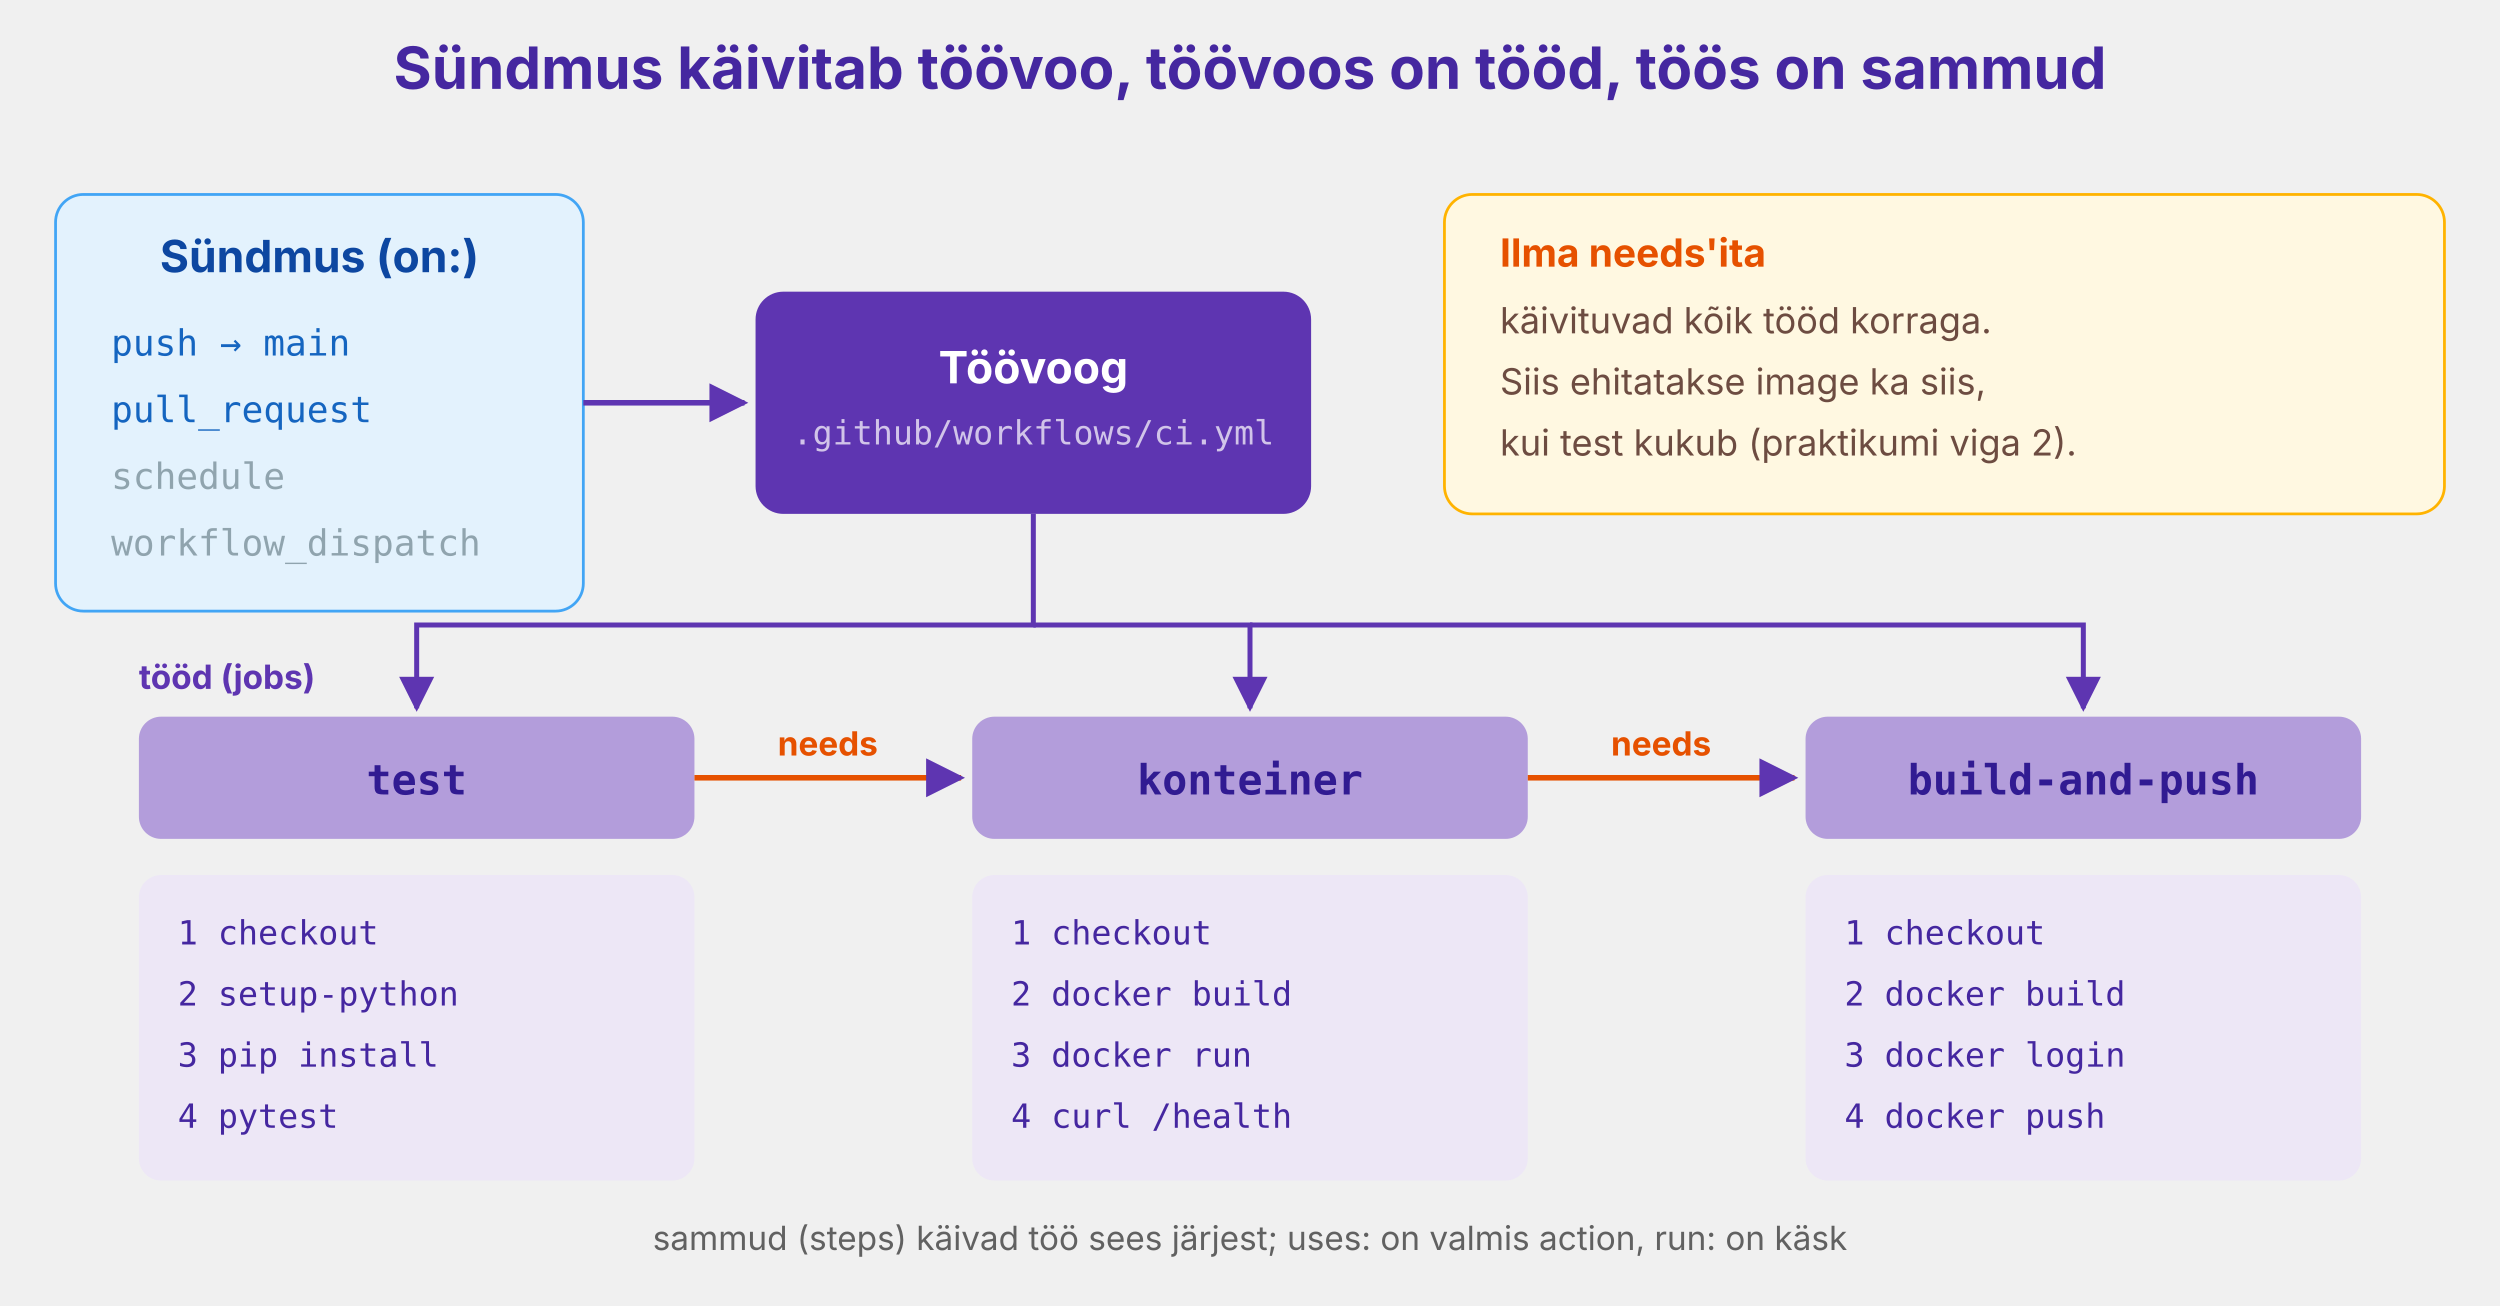
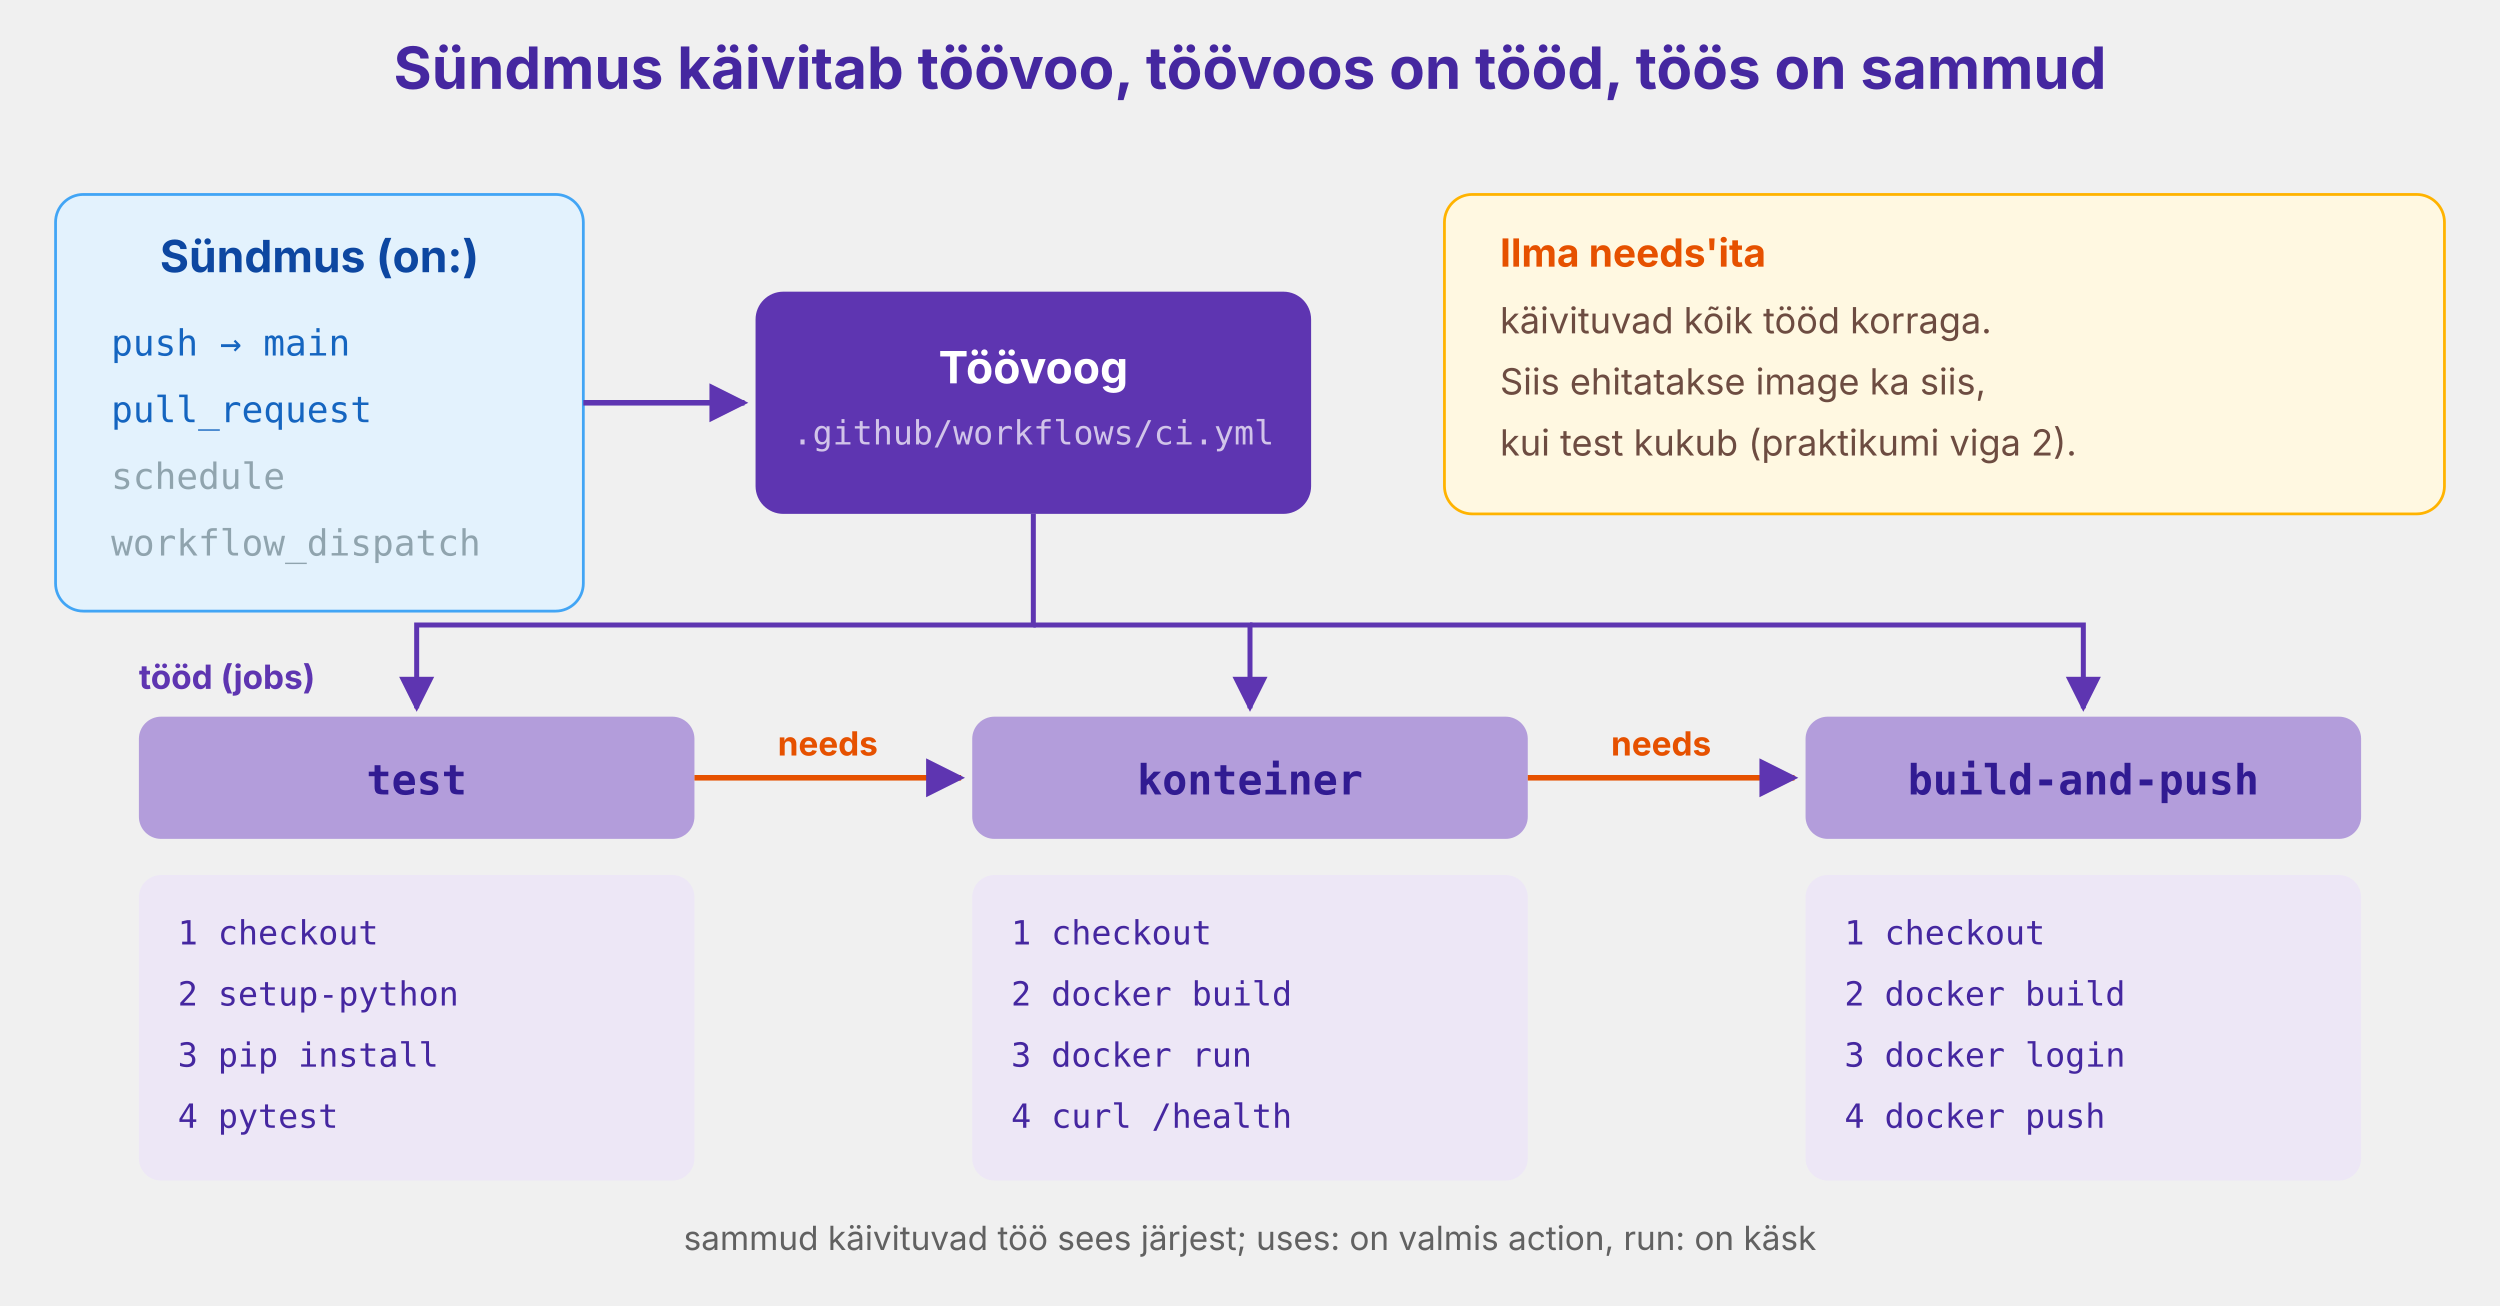
<svg xmlns="http://www.w3.org/2000/svg" viewBox="0 0 900 470" font-family="Inter, -apple-system, sans-serif">
  <defs>
    <marker id="a" viewBox="0 0 10 10" refX="9" refY="5" markerWidth="7" markerHeight="7" orient="auto">
      <path d="M0,0 L10,5 L0,10 z" fill="#5e35b1" />
    </marker>
  </defs>
  <text x="450" y="32" text-anchor="middle" font-size="21" font-weight="700" fill="#4527a0">Sündmus käivitab töövoo, töövoos on tööd, töös on sammud</text>
  <rect x="20" y="70" width="190" height="150" rx="10" fill="#e3f2fd" stroke="#42a5f5" />
  <text x="115" y="98" text-anchor="middle" font-size="16" font-weight="700" fill="#0d47a1">Sündmus (on:)</text>
  <g font-size="13" fill="#1565c0" font-family="ui-monospace, Menlo, monospace">
    <text x="40" y="128">push → main</text>
    <text x="40" y="152">pull_request</text>
    <text x="40" y="176" fill="#90a4ae">schedule</text>
    <text x="40" y="200" fill="#90a4ae">workflow_dispatch</text>
  </g>
  <line x1="210" y1="145" x2="268" y2="145" stroke="#5e35b1" stroke-width="2" marker-end="url(#a)" />
  <rect x="272" y="105" width="200" height="80" rx="10" fill="#5e35b1" />
  <text x="372" y="138" text-anchor="middle" font-size="16" font-weight="700" fill="#fff">Töövoog</text>
  <text x="372" y="160" text-anchor="middle" font-size="12" fill="#d1c4e9" font-family="ui-monospace, Menlo, monospace">.github/workflows/ci.yml</text>
  <path d="M372 185 L372 225 L150 225 L150 255" stroke="#5e35b1" stroke-width="1.8" fill="none" marker-end="url(#a)" />
  <path d="M372 225 L450 225 L450 255" stroke="#5e35b1" stroke-width="1.8" fill="none" marker-end="url(#a)" />
  <path d="M450 225 L750 225 L750 255" stroke="#5e35b1" stroke-width="1.8" fill="none" marker-end="url(#a)" />
  <g font-size="15" font-weight="700" text-anchor="middle" font-family="ui-monospace, Menlo, monospace">
    <rect x="50" y="258" width="200" height="44" rx="8" fill="#b39ddb" />
    <text x="150" y="286" fill="#311b92">test</text>
    <rect x="350" y="258" width="200" height="44" rx="8" fill="#b39ddb" />
    <text x="450" y="286" fill="#311b92">konteiner</text>
    <rect x="650" y="258" width="200" height="44" rx="8" fill="#b39ddb" />
    <text x="750" y="286" fill="#311b92">build-and-push</text>
  </g>
  <text x="50" y="248" font-size="12" fill="#5e35b1" font-weight="700">tööd (jobs)</text>
  <g stroke="#e65100" stroke-width="2" fill="none">
    <line x1="250" y1="280" x2="346" y2="280" marker-end="url(#a)" />
    <line x1="550" y1="280" x2="646" y2="280" marker-end="url(#a)" />
  </g>
  <g font-size="12" fill="#e65100" font-weight="700" text-anchor="middle">
    <text x="298" y="272">needs</text>
    <text x="598" y="272">needs</text>
  </g>
  <g font-size="12" font-family="ui-monospace, Menlo, monospace" fill="#4527a0">
    <rect x="50" y="315" width="200" height="110" rx="8" fill="#ede7f6" />
    <text x="64" y="340">1 checkout</text>
    <text x="64" y="362">2 setup-python</text>
    <text x="64" y="384">3 pip install</text>
    <text x="64" y="406">4 pytest</text>
    <rect x="350" y="315" width="200" height="110" rx="8" fill="#ede7f6" />
    <text x="364" y="340">1 checkout</text>
    <text x="364" y="362">2 docker build</text>
    <text x="364" y="384">3 docker run</text>
    <text x="364" y="406">4 curl /health</text>
    <rect x="650" y="315" width="200" height="110" rx="8" fill="#ede7f6" />
    <text x="664" y="340">1 checkout</text>
    <text x="664" y="362">2 docker build</text>
    <text x="664" y="384">3 docker login</text>
    <text x="664" y="406">4 docker push</text>
  </g>
-   <text x="450" y="450" text-anchor="middle" font-size="12" fill="#616161">sammud (steps) käivad töö sees järjest; uses: on valmis action, run: on käsk</text>
+   <text x="450" y="450" text-anchor="middle" font-size="12" fill="#616161">sammud käivituvad töö sees järjest; uses: on valmis action, run: on käsk</text>
  <rect x="520" y="70" width="360" height="115" rx="10" fill="#fff8e1" stroke="#ffb300" />
  <text x="540" y="96" font-size="14" font-weight="700" fill="#e65100">Ilma needs'ita</text>
  <text x="540" y="120" font-size="13" fill="#6d4c41">käivituvad kõik tööd korraga.</text>
  <text x="540" y="142" font-size="13" fill="#6d4c41">Siis ehitatakse image ka siis,</text>
  <text x="540" y="164" font-size="13" fill="#6d4c41">kui test kukub (praktikumi viga 2).</text>
</svg>
